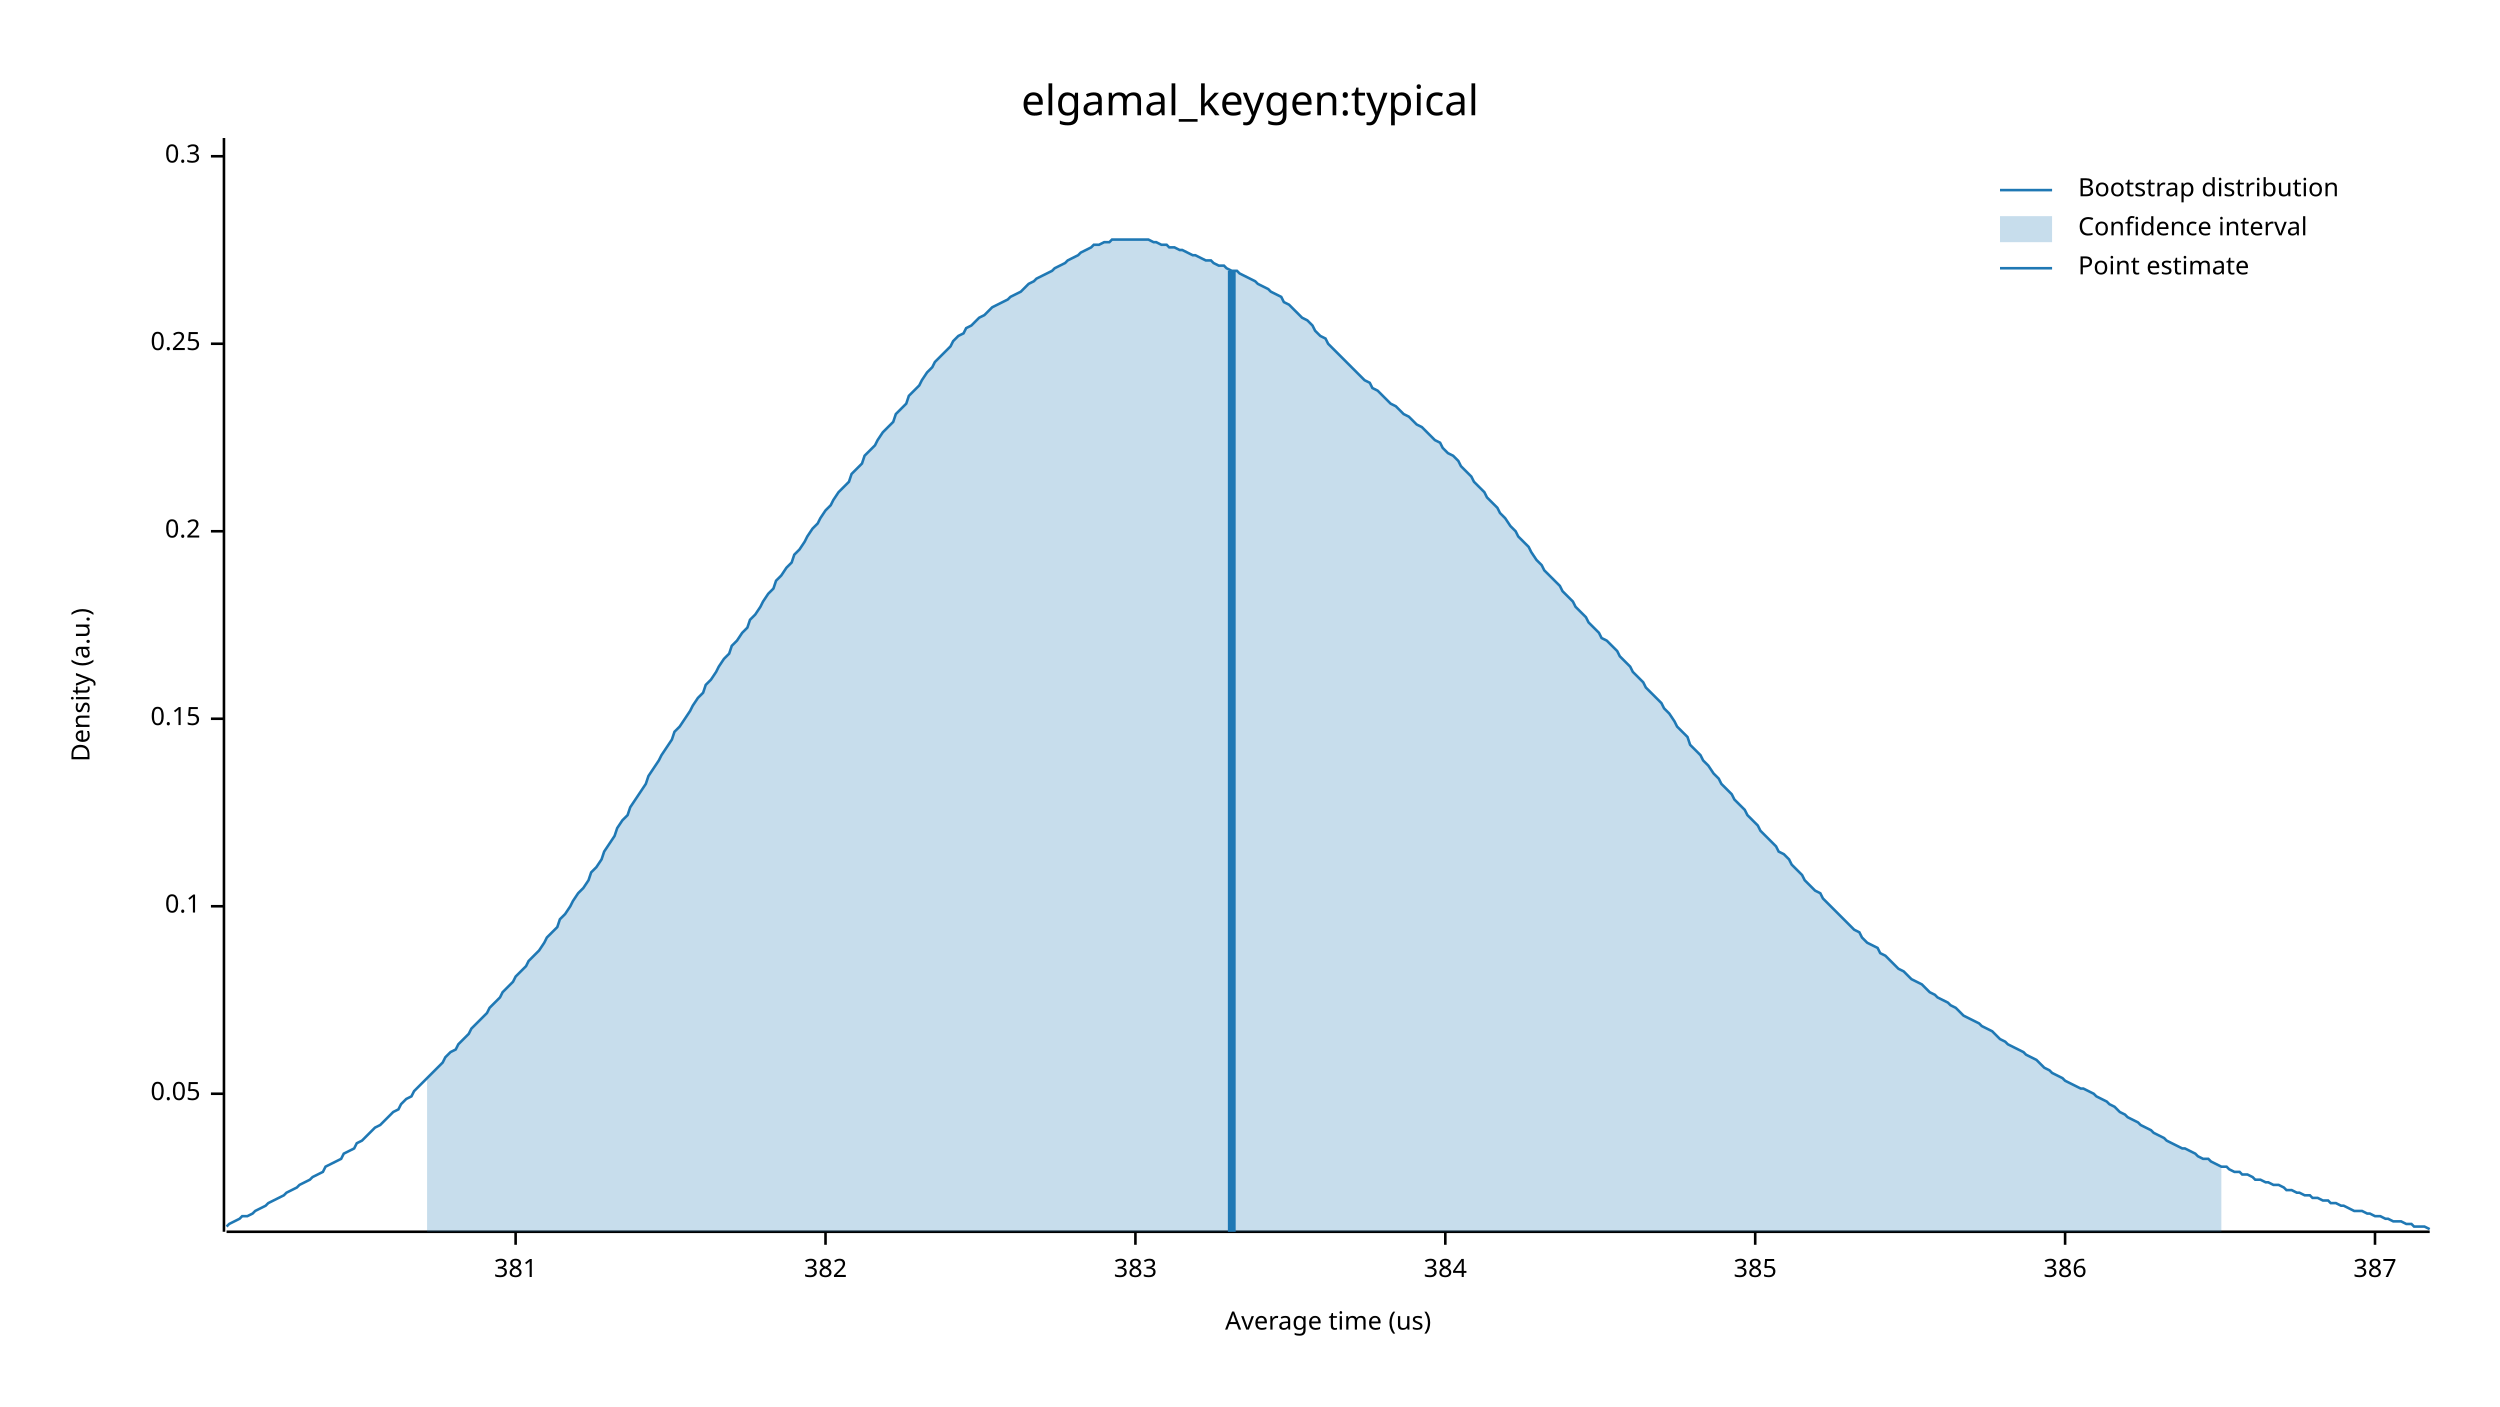
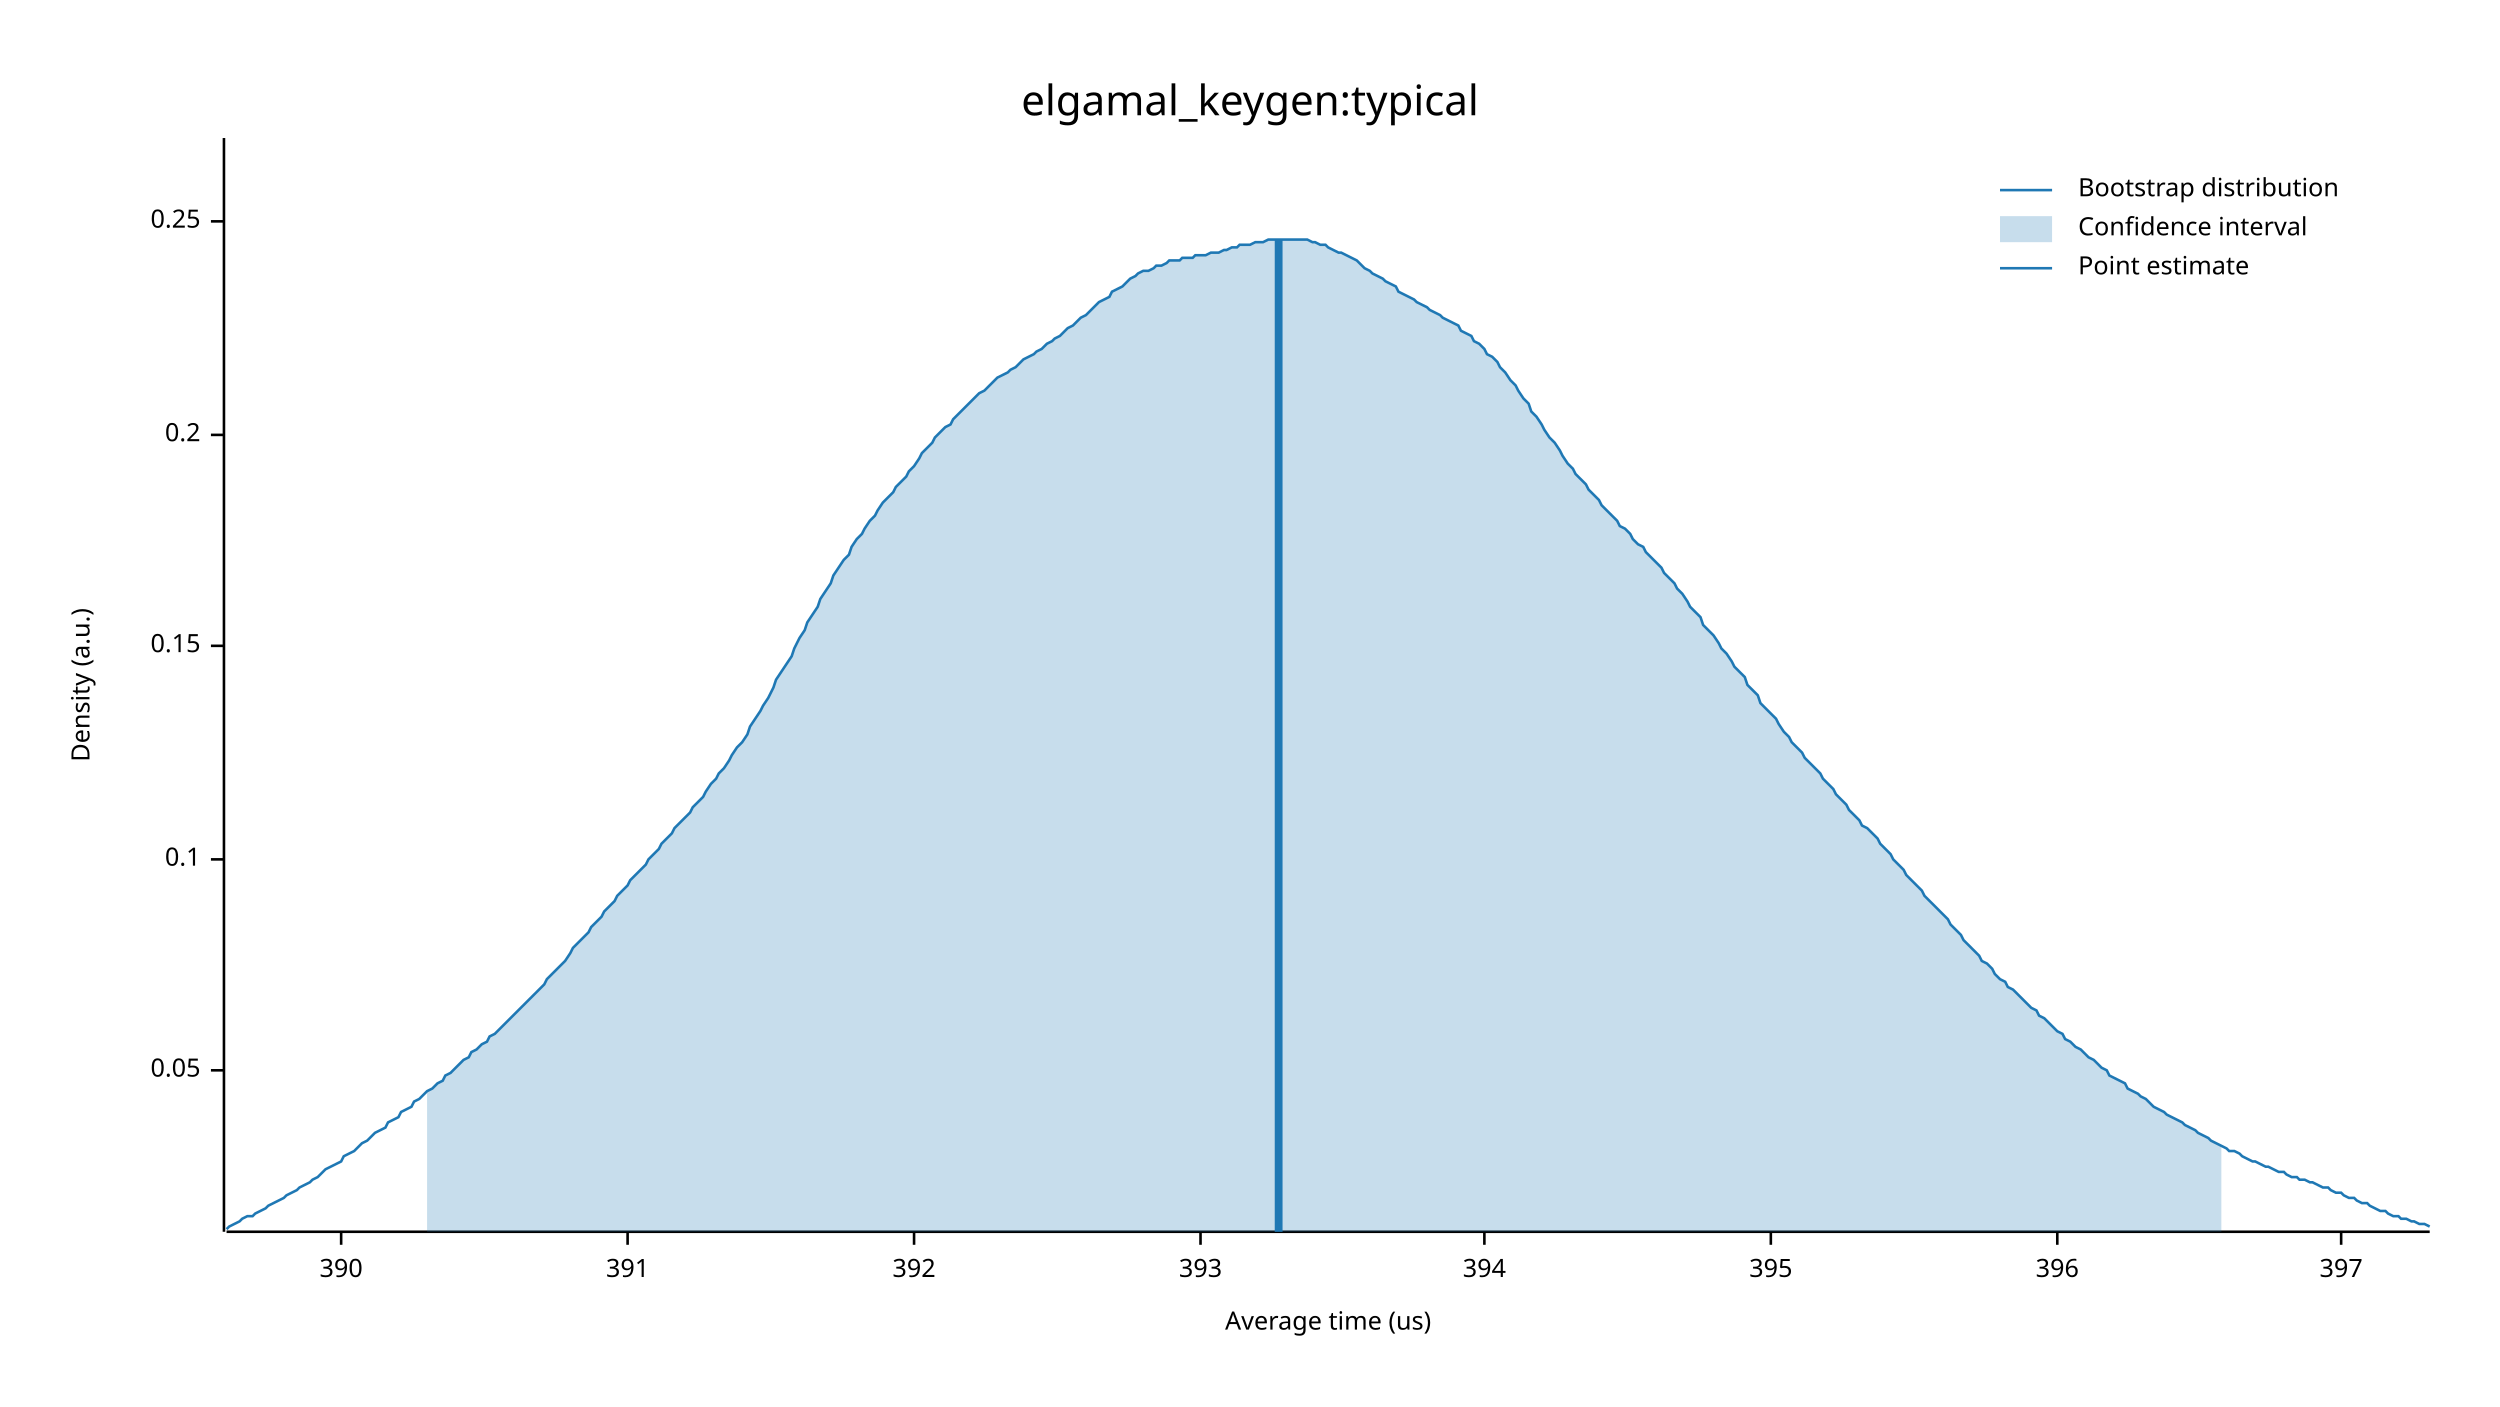
<svg xmlns="http://www.w3.org/2000/svg" width="960" height="540" viewBox="0 0 960 540">
  <text x="480" y="32" dy="0.76em" text-anchor="middle" font-family="sans-serif" font-size="16.129" opacity="1" fill="#000000">
elgamal_keygen:typical
</text>
  <text x="27" y="263" dy="0.76em" text-anchor="middle" font-family="sans-serif" font-size="9.677" opacity="1" fill="#000000" transform="rotate(270, 27, 263)">
Density (a.u.)
</text>
  <text x="510" y="513" dy="-0.5ex" text-anchor="middle" font-family="sans-serif" font-size="9.677" opacity="1" fill="#000000">
Average time (us)
</text>
  <polyline fill="none" opacity="1" stroke="#000000" stroke-width="1" points="86,53 86,473 " />
-   <text x="77" y="420" dy="0.5ex" text-anchor="end" font-family="sans-serif" font-size="9.677" opacity="1" fill="#000000">
+   <text x="77" y="411" dy="0.5ex" text-anchor="end" font-family="sans-serif" font-size="9.677" opacity="1" fill="#000000">
0.05
</text>
-   <polyline fill="none" opacity="1" stroke="#000000" stroke-width="1" points="81,420 86,420 " />
-   <text x="77" y="348" dy="0.5ex" text-anchor="end" font-family="sans-serif" font-size="9.677" opacity="1" fill="#000000">
+   <polyline fill="none" opacity="1" stroke="#000000" stroke-width="1" points="81,411 86,411 " />
+   <text x="77" y="330" dy="0.5ex" text-anchor="end" font-family="sans-serif" font-size="9.677" opacity="1" fill="#000000">
0.1
</text>
-   <polyline fill="none" opacity="1" stroke="#000000" stroke-width="1" points="81,348 86,348 " />
-   <text x="77" y="276" dy="0.5ex" text-anchor="end" font-family="sans-serif" font-size="9.677" opacity="1" fill="#000000">
+   <polyline fill="none" opacity="1" stroke="#000000" stroke-width="1" points="81,330 86,330 " />
+   <text x="77" y="248" dy="0.5ex" text-anchor="end" font-family="sans-serif" font-size="9.677" opacity="1" fill="#000000">
0.15
</text>
-   <polyline fill="none" opacity="1" stroke="#000000" stroke-width="1" points="81,276 86,276 " />
-   <text x="77" y="204" dy="0.5ex" text-anchor="end" font-family="sans-serif" font-size="9.677" opacity="1" fill="#000000">
+   <polyline fill="none" opacity="1" stroke="#000000" stroke-width="1" points="81,248 86,248 " />
+   <text x="77" y="167" dy="0.5ex" text-anchor="end" font-family="sans-serif" font-size="9.677" opacity="1" fill="#000000">
0.2
</text>
-   <polyline fill="none" opacity="1" stroke="#000000" stroke-width="1" points="81,204 86,204 " />
-   <text x="77" y="132" dy="0.5ex" text-anchor="end" font-family="sans-serif" font-size="9.677" opacity="1" fill="#000000">
+   <polyline fill="none" opacity="1" stroke="#000000" stroke-width="1" points="81,167 86,167 " />
+   <text x="77" y="85" dy="0.5ex" text-anchor="end" font-family="sans-serif" font-size="9.677" opacity="1" fill="#000000">
0.25
</text>
-   <polyline fill="none" opacity="1" stroke="#000000" stroke-width="1" points="81,132 86,132 " />
-   <text x="77" y="60" dy="0.5ex" text-anchor="end" font-family="sans-serif" font-size="9.677" opacity="1" fill="#000000">
- 0.3
+   <polyline fill="none" opacity="1" stroke="#000000" stroke-width="1" points="81,85 86,85 " />
+   <polyline fill="none" opacity="1" stroke="#000000" stroke-width="1" points="87,473 933,473 " />
+   <text x="131" y="483" dy="0.76em" text-anchor="middle" font-family="sans-serif" font-size="9.677" opacity="1" fill="#000000">
+ 390
</text>
-   <polyline fill="none" opacity="1" stroke="#000000" stroke-width="1" points="81,60 86,60 " />
-   <polyline fill="none" opacity="1" stroke="#000000" stroke-width="1" points="87,473 933,473 " />
-   <text x="198" y="483" dy="0.76em" text-anchor="middle" font-family="sans-serif" font-size="9.677" opacity="1" fill="#000000">
- 381
+   <polyline fill="none" opacity="1" stroke="#000000" stroke-width="1" points="131,473 131,478 " />
+   <text x="241" y="483" dy="0.76em" text-anchor="middle" font-family="sans-serif" font-size="9.677" opacity="1" fill="#000000">
+ 391
</text>
-   <polyline fill="none" opacity="1" stroke="#000000" stroke-width="1" points="198,473 198,478 " />
-   <text x="317" y="483" dy="0.76em" text-anchor="middle" font-family="sans-serif" font-size="9.677" opacity="1" fill="#000000">
- 382
+   <polyline fill="none" opacity="1" stroke="#000000" stroke-width="1" points="241,473 241,478 " />
+   <text x="351" y="483" dy="0.76em" text-anchor="middle" font-family="sans-serif" font-size="9.677" opacity="1" fill="#000000">
+ 392
</text>
-   <polyline fill="none" opacity="1" stroke="#000000" stroke-width="1" points="317,473 317,478 " />
-   <text x="436" y="483" dy="0.76em" text-anchor="middle" font-family="sans-serif" font-size="9.677" opacity="1" fill="#000000">
- 383
+   <polyline fill="none" opacity="1" stroke="#000000" stroke-width="1" points="351,473 351,478 " />
+   <text x="461" y="483" dy="0.76em" text-anchor="middle" font-family="sans-serif" font-size="9.677" opacity="1" fill="#000000">
+ 393
</text>
-   <polyline fill="none" opacity="1" stroke="#000000" stroke-width="1" points="436,473 436,478 " />
-   <text x="555" y="483" dy="0.76em" text-anchor="middle" font-family="sans-serif" font-size="9.677" opacity="1" fill="#000000">
- 384
+   <polyline fill="none" opacity="1" stroke="#000000" stroke-width="1" points="461,473 461,478 " />
+   <text x="570" y="483" dy="0.76em" text-anchor="middle" font-family="sans-serif" font-size="9.677" opacity="1" fill="#000000">
+ 394
</text>
-   <polyline fill="none" opacity="1" stroke="#000000" stroke-width="1" points="555,473 555,478 " />
-   <text x="674" y="483" dy="0.76em" text-anchor="middle" font-family="sans-serif" font-size="9.677" opacity="1" fill="#000000">
- 385
+   <polyline fill="none" opacity="1" stroke="#000000" stroke-width="1" points="570,473 570,478 " />
+   <text x="680" y="483" dy="0.76em" text-anchor="middle" font-family="sans-serif" font-size="9.677" opacity="1" fill="#000000">
+ 395
</text>
-   <polyline fill="none" opacity="1" stroke="#000000" stroke-width="1" points="674,473 674,478 " />
-   <text x="793" y="483" dy="0.76em" text-anchor="middle" font-family="sans-serif" font-size="9.677" opacity="1" fill="#000000">
- 386
+   <polyline fill="none" opacity="1" stroke="#000000" stroke-width="1" points="680,473 680,478 " />
+   <text x="790" y="483" dy="0.76em" text-anchor="middle" font-family="sans-serif" font-size="9.677" opacity="1" fill="#000000">
+ 396
</text>
-   <polyline fill="none" opacity="1" stroke="#000000" stroke-width="1" points="793,473 793,478 " />
-   <text x="912" y="483" dy="0.76em" text-anchor="middle" font-family="sans-serif" font-size="9.677" opacity="1" fill="#000000">
- 387
+   <polyline fill="none" opacity="1" stroke="#000000" stroke-width="1" points="790,473 790,478 " />
+   <text x="899" y="483" dy="0.76em" text-anchor="middle" font-family="sans-serif" font-size="9.677" opacity="1" fill="#000000">
+ 397
</text>
-   <polyline fill="none" opacity="1" stroke="#000000" stroke-width="1" points="912,473 912,478 " />
-   <polyline fill="none" opacity="1" stroke="#1F78B4" stroke-width="1" points="87,471 88,470 90,469 92,468 93,467 95,467 97,466 98,465 100,464 102,463 103,462 105,461 107,460 109,459 110,458 112,457 114,456 115,455 117,454 119,453 120,452 122,451 124,450 125,448 127,447 129,446 131,445 132,443 134,442 136,441 137,439 139,438 141,436 142,435 144,433 146,432 148,430 149,429 151,427 153,426 154,424 156,422 158,421 159,419 161,417 163,415 164,414 166,412 168,410 170,408 171,406 173,404 175,403 176,401 178,399 180,397 181,395 183,393 185,391 187,389 188,387 190,385 192,383 193,381 195,379 197,377 198,375 200,373 202,371 203,369 205,367 207,365 209,362 210,360 212,358 214,356 215,353 217,351 219,348 220,346 222,343 224,341 226,338 227,335 229,333 231,330 232,327 234,324 236,321 237,318 239,315 241,313 242,310 244,307 246,304 248,301 249,298 251,295 253,292 254,290 256,287 258,284 259,281 261,279 263,276 265,273 266,271 268,268 270,266 271,263 273,261 275,258 276,256 278,253 280,251 281,248 283,246 285,243 287,241 288,238 290,236 292,233 293,231 295,228 297,226 298,223 300,221 302,218 304,216 305,213 307,211 309,208 310,206 312,203 314,201 315,199 317,196 319,194 320,192 322,189 324,187 326,185 327,182 329,180 331,178 332,175 334,173 336,171 337,169 339,166 341,164 343,162 344,159 346,157 348,155 349,152 351,150 353,148 354,146 356,143 358,141 359,139 361,137 363,135 365,133 366,131 368,129 370,128 371,126 373,125 375,123 376,122 378,121 380,119 381,118 383,117 385,116 387,115 388,114 390,113 392,112 393,111 395,109 397,108 398,107 400,106 402,105 404,104 405,103 407,102 409,101 410,100 412,99 414,98 415,97 417,96 419,95 420,94 422,94 424,93 426,93 427,92 429,92 431,92 432,92 434,92 436,92 437,92 439,92 441,92 443,93 444,93 446,94 448,94 449,95 451,95 453,96 454,96 456,97 458,98 459,98 461,99 463,100 465,100 466,101 468,102 470,102 471,103 473,104 475,104 476,105 478,106 480,107 482,108 483,109 485,110 487,111 488,112 490,113 492,114 493,116 495,117 497,119 498,120 500,122 502,123 504,125 505,127 507,129 509,130 510,132 512,134 514,136 515,137 517,139 519,141 521,143 522,144 524,146 526,147 527,149 529,150 531,152 532,153 534,155 536,156 537,157 539,159 541,160 543,162 544,163 546,164 548,166 549,167 551,169 553,170 554,172 556,174 558,175 560,177 561,179 563,181 565,183 566,185 568,187 570,189 571,191 573,193 575,195 576,197 578,199 580,202 582,204 583,206 585,208 587,210 588,212 590,215 592,217 593,219 595,221 597,223 599,225 600,227 602,229 604,231 605,233 607,235 609,237 610,239 612,241 614,243 615,245 617,246 619,248 621,250 622,252 624,254 626,256 627,258 629,260 631,262 632,264 634,266 636,268 638,270 639,272 641,274 643,277 644,279 646,281 648,283 649,286 651,288 653,290 654,292 656,294 658,297 660,299 661,301 663,303 665,305 666,307 668,309 670,311 671,313 673,315 675,317 676,319 678,321 680,323 682,325 683,327 685,328 687,330 688,332 690,334 692,336 693,338 695,340 697,342 699,343 700,345 702,347 704,349 705,350 707,352 709,354 710,355 712,357 714,358 715,360 717,362 719,363 721,364 722,366 724,367 726,369 727,370 729,372 731,373 732,374 734,376 736,377 738,378 739,379 741,381 743,382 744,383 746,384 748,385 749,386 751,387 753,389 754,390 756,391 758,392 760,393 761,394 763,395 765,396 766,397 768,399 770,400 771,401 773,402 775,403 777,404 778,405 780,406 782,407 783,408 785,410 787,411 788,412 790,413 792,414 793,415 795,416 797,417 799,418 800,418 802,419 804,420 805,421 807,422 809,423 810,424 812,425 814,427 816,428 817,429 819,430 821,431 822,432 824,433 826,434 827,435 829,436 831,437 832,438 834,439 836,440 838,441 839,441 841,442 843,443 844,444 846,445 848,445 849,446 851,447 853,448 855,448 856,449 858,450 860,450 861,451 863,451 865,452 866,453 868,453 870,454 871,454 873,455 875,455 877,456 878,457 880,457 882,458 883,458 885,459 887,459 888,460 890,460 892,461 894,461 895,462 897,462 899,463 900,463 902,464 904,465 905,465 907,465 909,466 910,466 912,467 914,467 916,468 917,468 919,469 921,469 922,469 924,470 926,470 927,471 929,471 931,471 933,472 " />
-   <polygon opacity="0.25" fill="#1F78B4" points="164,414 166,412 168,410 170,408 171,406 173,404 175,403 176,401 178,399 180,397 181,395 183,393 185,391 187,389 188,387 190,385 192,383 193,381 195,379 197,377 198,375 200,373 202,371 203,369 205,367 207,365 209,362 210,360 212,358 214,356 215,353 217,351 219,348 220,346 222,343 224,341 226,338 227,335 229,333 231,330 232,327 234,324 236,321 237,318 239,315 241,313 242,310 244,307 246,304 248,301 249,298 251,295 253,292 254,290 256,287 258,284 259,281 261,279 263,276 265,273 266,271 268,268 270,266 271,263 273,261 275,258 276,256 278,253 280,251 281,248 283,246 285,243 287,241 288,238 290,236 292,233 293,231 295,228 297,226 298,223 300,221 302,218 304,216 305,213 307,211 309,208 310,206 312,203 314,201 315,199 317,196 319,194 320,192 322,189 324,187 326,185 327,182 329,180 331,178 332,175 334,173 336,171 337,169 339,166 341,164 343,162 344,159 346,157 348,155 349,152 351,150 353,148 354,146 356,143 358,141 359,139 361,137 363,135 365,133 366,131 368,129 370,128 371,126 373,125 375,123 376,122 378,121 380,119 381,118 383,117 385,116 387,115 388,114 390,113 392,112 393,111 395,109 397,108 398,107 400,106 402,105 404,104 405,103 407,102 409,101 410,100 412,99 414,98 415,97 417,96 419,95 420,94 422,94 424,93 426,93 427,92 429,92 431,92 432,92 434,92 436,92 437,92 439,92 441,92 443,93 444,93 446,94 448,94 449,95 451,95 453,96 454,96 456,97 458,98 459,98 461,99 463,100 465,100 466,101 468,102 470,102 471,103 473,104 475,104 476,105 478,106 480,107 482,108 483,109 485,110 487,111 488,112 490,113 492,114 493,116 495,117 497,119 498,120 500,122 502,123 504,125 505,127 507,129 509,130 510,132 512,134 514,136 515,137 517,139 519,141 521,143 522,144 524,146 526,147 527,149 529,150 531,152 532,153 534,155 536,156 537,157 539,159 541,160 543,162 544,163 546,164 548,166 549,167 551,169 553,170 554,172 556,174 558,175 560,177 561,179 563,181 565,183 566,185 568,187 570,189 571,191 573,193 575,195 576,197 578,199 580,202 582,204 583,206 585,208 587,210 588,212 590,215 592,217 593,219 595,221 597,223 599,225 600,227 602,229 604,231 605,233 607,235 609,237 610,239 612,241 614,243 615,245 617,246 619,248 621,250 622,252 624,254 626,256 627,258 629,260 631,262 632,264 634,266 636,268 638,270 639,272 641,274 643,277 644,279 646,281 648,283 649,286 651,288 653,290 654,292 656,294 658,297 660,299 661,301 663,303 665,305 666,307 668,309 670,311 671,313 673,315 675,317 676,319 678,321 680,323 682,325 683,327 685,328 687,330 688,332 690,334 692,336 693,338 695,340 697,342 699,343 700,345 702,347 704,349 705,350 707,352 709,354 710,355 712,357 714,358 715,360 717,362 719,363 721,364 722,366 724,367 726,369 727,370 729,372 731,373 732,374 734,376 736,377 738,378 739,379 741,381 743,382 744,383 746,384 748,385 749,386 751,387 753,389 754,390 756,391 758,392 760,393 761,394 763,395 765,396 766,397 768,399 770,400 771,401 773,402 775,403 777,404 778,405 780,406 782,407 783,408 785,410 787,411 788,412 790,413 792,414 793,415 795,416 797,417 799,418 800,418 802,419 804,420 805,421 807,422 809,423 810,424 812,425 814,427 816,428 817,429 819,430 821,431 822,432 824,433 826,434 827,435 829,436 831,437 832,438 834,439 836,440 838,441 839,441 841,442 843,443 844,444 846,445 848,445 849,446 851,447 853,448 853,473 164,473 " />
-   <polyline fill="none" opacity="1" stroke="#1F78B4" stroke-width="3" points="473,473 473,104 " />
+   <polyline fill="none" opacity="1" stroke="#000000" stroke-width="1" points="899,473 899,478 " />
+   <polyline fill="none" opacity="1" stroke="#1F78B4" stroke-width="1" points="87,472 88,471 90,470 92,469 93,468 95,467 97,467 98,466 100,465 102,464 103,463 105,462 107,461 109,460 110,459 112,458 114,457 115,456 117,455 119,454 120,453 122,452 124,450 125,449 127,448 129,447 131,446 132,444 134,443 136,442 137,441 139,439 141,438 142,437 144,435 146,434 148,433 149,431 151,430 153,429 154,427 156,426 158,425 159,423 161,422 163,420 164,419 166,418 168,416 170,415 171,413 173,412 175,410 176,409 178,407 180,406 181,404 183,403 185,401 187,400 188,398 190,397 192,395 193,394 195,392 197,390 198,389 200,387 202,385 203,384 205,382 207,380 209,378 210,376 212,374 214,372 215,371 217,369 219,366 220,364 222,362 224,360 226,358 227,356 229,354 231,352 232,350 234,348 236,346 237,344 239,342 241,340 242,338 244,336 246,334 248,332 249,330 251,328 253,326 254,324 256,322 258,320 259,318 261,316 263,314 265,312 266,310 268,308 270,306 271,304 273,301 275,299 276,297 278,295 280,292 281,290 283,287 285,285 287,282 288,279 290,276 292,273 293,271 295,268 297,264 298,261 300,258 302,255 304,252 305,249 307,245 309,242 310,239 312,236 314,233 315,230 317,227 319,224 320,221 322,218 324,215 326,213 327,210 329,207 331,205 332,203 334,200 336,198 337,196 339,193 341,191 343,189 344,187 346,185 348,183 349,181 351,179 353,176 354,174 356,172 358,170 359,168 361,166 363,164 365,163 366,161 368,159 370,157 371,156 373,154 375,152 376,151 378,150 380,148 381,147 383,145 385,144 387,143 388,142 390,141 392,139 393,138 395,137 397,136 398,135 400,134 402,132 404,131 405,130 407,129 409,127 410,126 412,125 414,123 415,122 417,121 419,119 420,118 422,116 424,115 426,114 427,112 429,111 431,110 432,109 434,107 436,106 437,105 439,104 441,104 443,103 444,102 446,102 448,101 449,100 451,100 453,100 454,99 456,99 458,99 459,98 461,98 463,98 465,97 466,97 468,97 470,96 471,96 473,95 475,95 476,94 478,94 480,94 482,93 483,93 485,93 487,92 488,92 490,92 492,92 493,92 495,92 497,92 498,92 500,92 502,92 504,93 505,93 507,94 509,94 510,95 512,96 514,97 515,97 517,98 519,99 521,100 522,101 524,103 526,104 527,105 529,106 531,107 532,108 534,109 536,110 537,112 539,113 541,114 543,115 544,116 546,117 548,118 549,119 551,120 553,121 554,122 556,123 558,124 560,125 561,127 563,128 565,129 566,131 568,132 570,134 571,136 573,137 575,139 576,141 578,143 580,146 582,148 583,150 585,153 587,155 588,158 590,160 592,163 593,165 595,168 597,170 599,173 600,175 602,178 604,180 605,182 607,184 609,186 610,188 612,190 614,192 615,194 617,196 619,198 621,200 622,202 624,203 626,205 627,207 629,209 631,210 632,212 634,214 636,216 638,218 639,220 641,222 643,224 644,226 646,228 648,231 649,233 651,235 653,237 654,240 656,242 658,244 660,247 661,249 663,251 665,254 666,256 668,258 670,260 671,263 673,265 675,267 676,270 678,272 680,274 682,276 683,278 685,281 687,283 688,285 690,287 692,289 693,291 695,293 697,295 699,297 700,299 702,301 704,303 705,305 707,307 709,309 710,311 712,313 714,315 715,317 717,318 719,320 721,322 722,324 724,326 726,328 727,330 729,332 731,334 732,336 734,338 736,340 738,342 739,344 741,346 743,348 744,349 746,351 748,353 749,355 751,357 753,359 754,361 756,363 758,365 760,367 761,369 763,370 765,372 766,374 768,376 770,377 771,379 773,380 775,382 777,384 778,385 780,387 782,388 783,390 785,391 787,393 788,394 790,396 792,397 793,399 795,400 797,402 799,403 800,404 802,406 804,407 805,408 807,410 809,411 810,413 812,414 814,415 816,416 817,418 819,419 821,420 822,421 824,422 826,424 827,425 829,426 831,427 832,428 834,429 836,430 838,431 839,432 841,433 843,434 844,435 846,436 848,437 849,438 851,439 853,440 855,441 856,442 858,442 860,443 861,444 863,445 865,446 866,446 868,447 870,448 871,448 873,449 875,450 877,450 878,451 880,452 882,452 883,453 885,453 887,454 888,454 890,455 892,456 894,456 895,457 897,458 899,458 900,459 902,460 904,460 905,461 907,462 909,462 910,463 912,464 914,465 916,465 917,466 919,467 921,467 922,468 924,468 926,469 927,469 929,470 931,470 933,471 " />
+   <polygon opacity="0.25" fill="#1F78B4" points="164,419 166,418 168,416 170,415 171,413 173,412 175,410 176,409 178,407 180,406 181,404 183,403 185,401 187,400 188,398 190,397 192,395 193,394 195,392 197,390 198,389 200,387 202,385 203,384 205,382 207,380 209,378 210,376 212,374 214,372 215,371 217,369 219,366 220,364 222,362 224,360 226,358 227,356 229,354 231,352 232,350 234,348 236,346 237,344 239,342 241,340 242,338 244,336 246,334 248,332 249,330 251,328 253,326 254,324 256,322 258,320 259,318 261,316 263,314 265,312 266,310 268,308 270,306 271,304 273,301 275,299 276,297 278,295 280,292 281,290 283,287 285,285 287,282 288,279 290,276 292,273 293,271 295,268 297,264 298,261 300,258 302,255 304,252 305,249 307,245 309,242 310,239 312,236 314,233 315,230 317,227 319,224 320,221 322,218 324,215 326,213 327,210 329,207 331,205 332,203 334,200 336,198 337,196 339,193 341,191 343,189 344,187 346,185 348,183 349,181 351,179 353,176 354,174 356,172 358,170 359,168 361,166 363,164 365,163 366,161 368,159 370,157 371,156 373,154 375,152 376,151 378,150 380,148 381,147 383,145 385,144 387,143 388,142 390,141 392,139 393,138 395,137 397,136 398,135 400,134 402,132 404,131 405,130 407,129 409,127 410,126 412,125 414,123 415,122 417,121 419,119 420,118 422,116 424,115 426,114 427,112 429,111 431,110 432,109 434,107 436,106 437,105 439,104 441,104 443,103 444,102 446,102 448,101 449,100 451,100 453,100 454,99 456,99 458,99 459,98 461,98 463,98 465,97 466,97 468,97 470,96 471,96 473,95 475,95 476,94 478,94 480,94 482,93 483,93 485,93 487,92 488,92 490,92 492,92 493,92 495,92 497,92 498,92 500,92 502,92 504,93 505,93 507,94 509,94 510,95 512,96 514,97 515,97 517,98 519,99 521,100 522,101 524,103 526,104 527,105 529,106 531,107 532,108 534,109 536,110 537,112 539,113 541,114 543,115 544,116 546,117 548,118 549,119 551,120 553,121 554,122 556,123 558,124 560,125 561,127 563,128 565,129 566,131 568,132 570,134 571,136 573,137 575,139 576,141 578,143 580,146 582,148 583,150 585,153 587,155 588,158 590,160 592,163 593,165 595,168 597,170 599,173 600,175 602,178 604,180 605,182 607,184 609,186 610,188 612,190 614,192 615,194 617,196 619,198 621,200 622,202 624,203 626,205 627,207 629,209 631,210 632,212 634,214 636,216 638,218 639,220 641,222 643,224 644,226 646,228 648,231 649,233 651,235 653,237 654,240 656,242 658,244 660,247 661,249 663,251 665,254 666,256 668,258 670,260 671,263 673,265 675,267 676,270 678,272 680,274 682,276 683,278 685,281 687,283 688,285 690,287 692,289 693,291 695,293 697,295 699,297 700,299 702,301 704,303 705,305 707,307 709,309 710,311 712,313 714,315 715,317 717,318 719,320 721,322 722,324 724,326 726,328 727,330 729,332 731,334 732,336 734,338 736,340 738,342 739,344 741,346 743,348 744,349 746,351 748,353 749,355 751,357 753,359 754,361 756,363 758,365 760,367 761,369 763,370 765,372 766,374 768,376 770,377 771,379 773,380 775,382 777,384 778,385 780,387 782,388 783,390 785,391 787,393 788,394 790,396 792,397 793,399 795,400 797,402 799,403 800,404 802,406 804,407 805,408 807,410 809,411 810,413 812,414 814,415 816,416 817,418 819,419 821,420 822,421 824,422 826,424 827,425 829,426 831,427 832,428 834,429 836,430 838,431 839,432 841,433 843,434 844,435 846,436 848,437 849,438 851,439 853,440 853,473 164,473 " />
+   <polyline fill="none" opacity="1" stroke="#1F78B4" stroke-width="3" points="491,473 491,92 " />
  <text x="798" y="68" dy="0.76em" text-anchor="start" font-family="sans-serif" font-size="9.677" opacity="1" fill="#000000">
Bootstrap distribution
</text>
  <text x="798" y="83" dy="0.76em" text-anchor="start" font-family="sans-serif" font-size="9.677" opacity="1" fill="#000000">
Confidence interval
</text>
  <text x="798" y="98" dy="0.76em" text-anchor="start" font-family="sans-serif" font-size="9.677" opacity="1" fill="#000000">
Point estimate
</text>
  <polyline fill="none" opacity="1" stroke="#1F78B4" stroke-width="1" points="768,73 788,73 " />
  <rect x="768" y="83" width="20" height="10" opacity="0.25" fill="#1F78B4" stroke="none" />
  <polyline fill="none" opacity="1" stroke="#1F78B4" stroke-width="1" points="768,103 788,103 " />
</svg>
